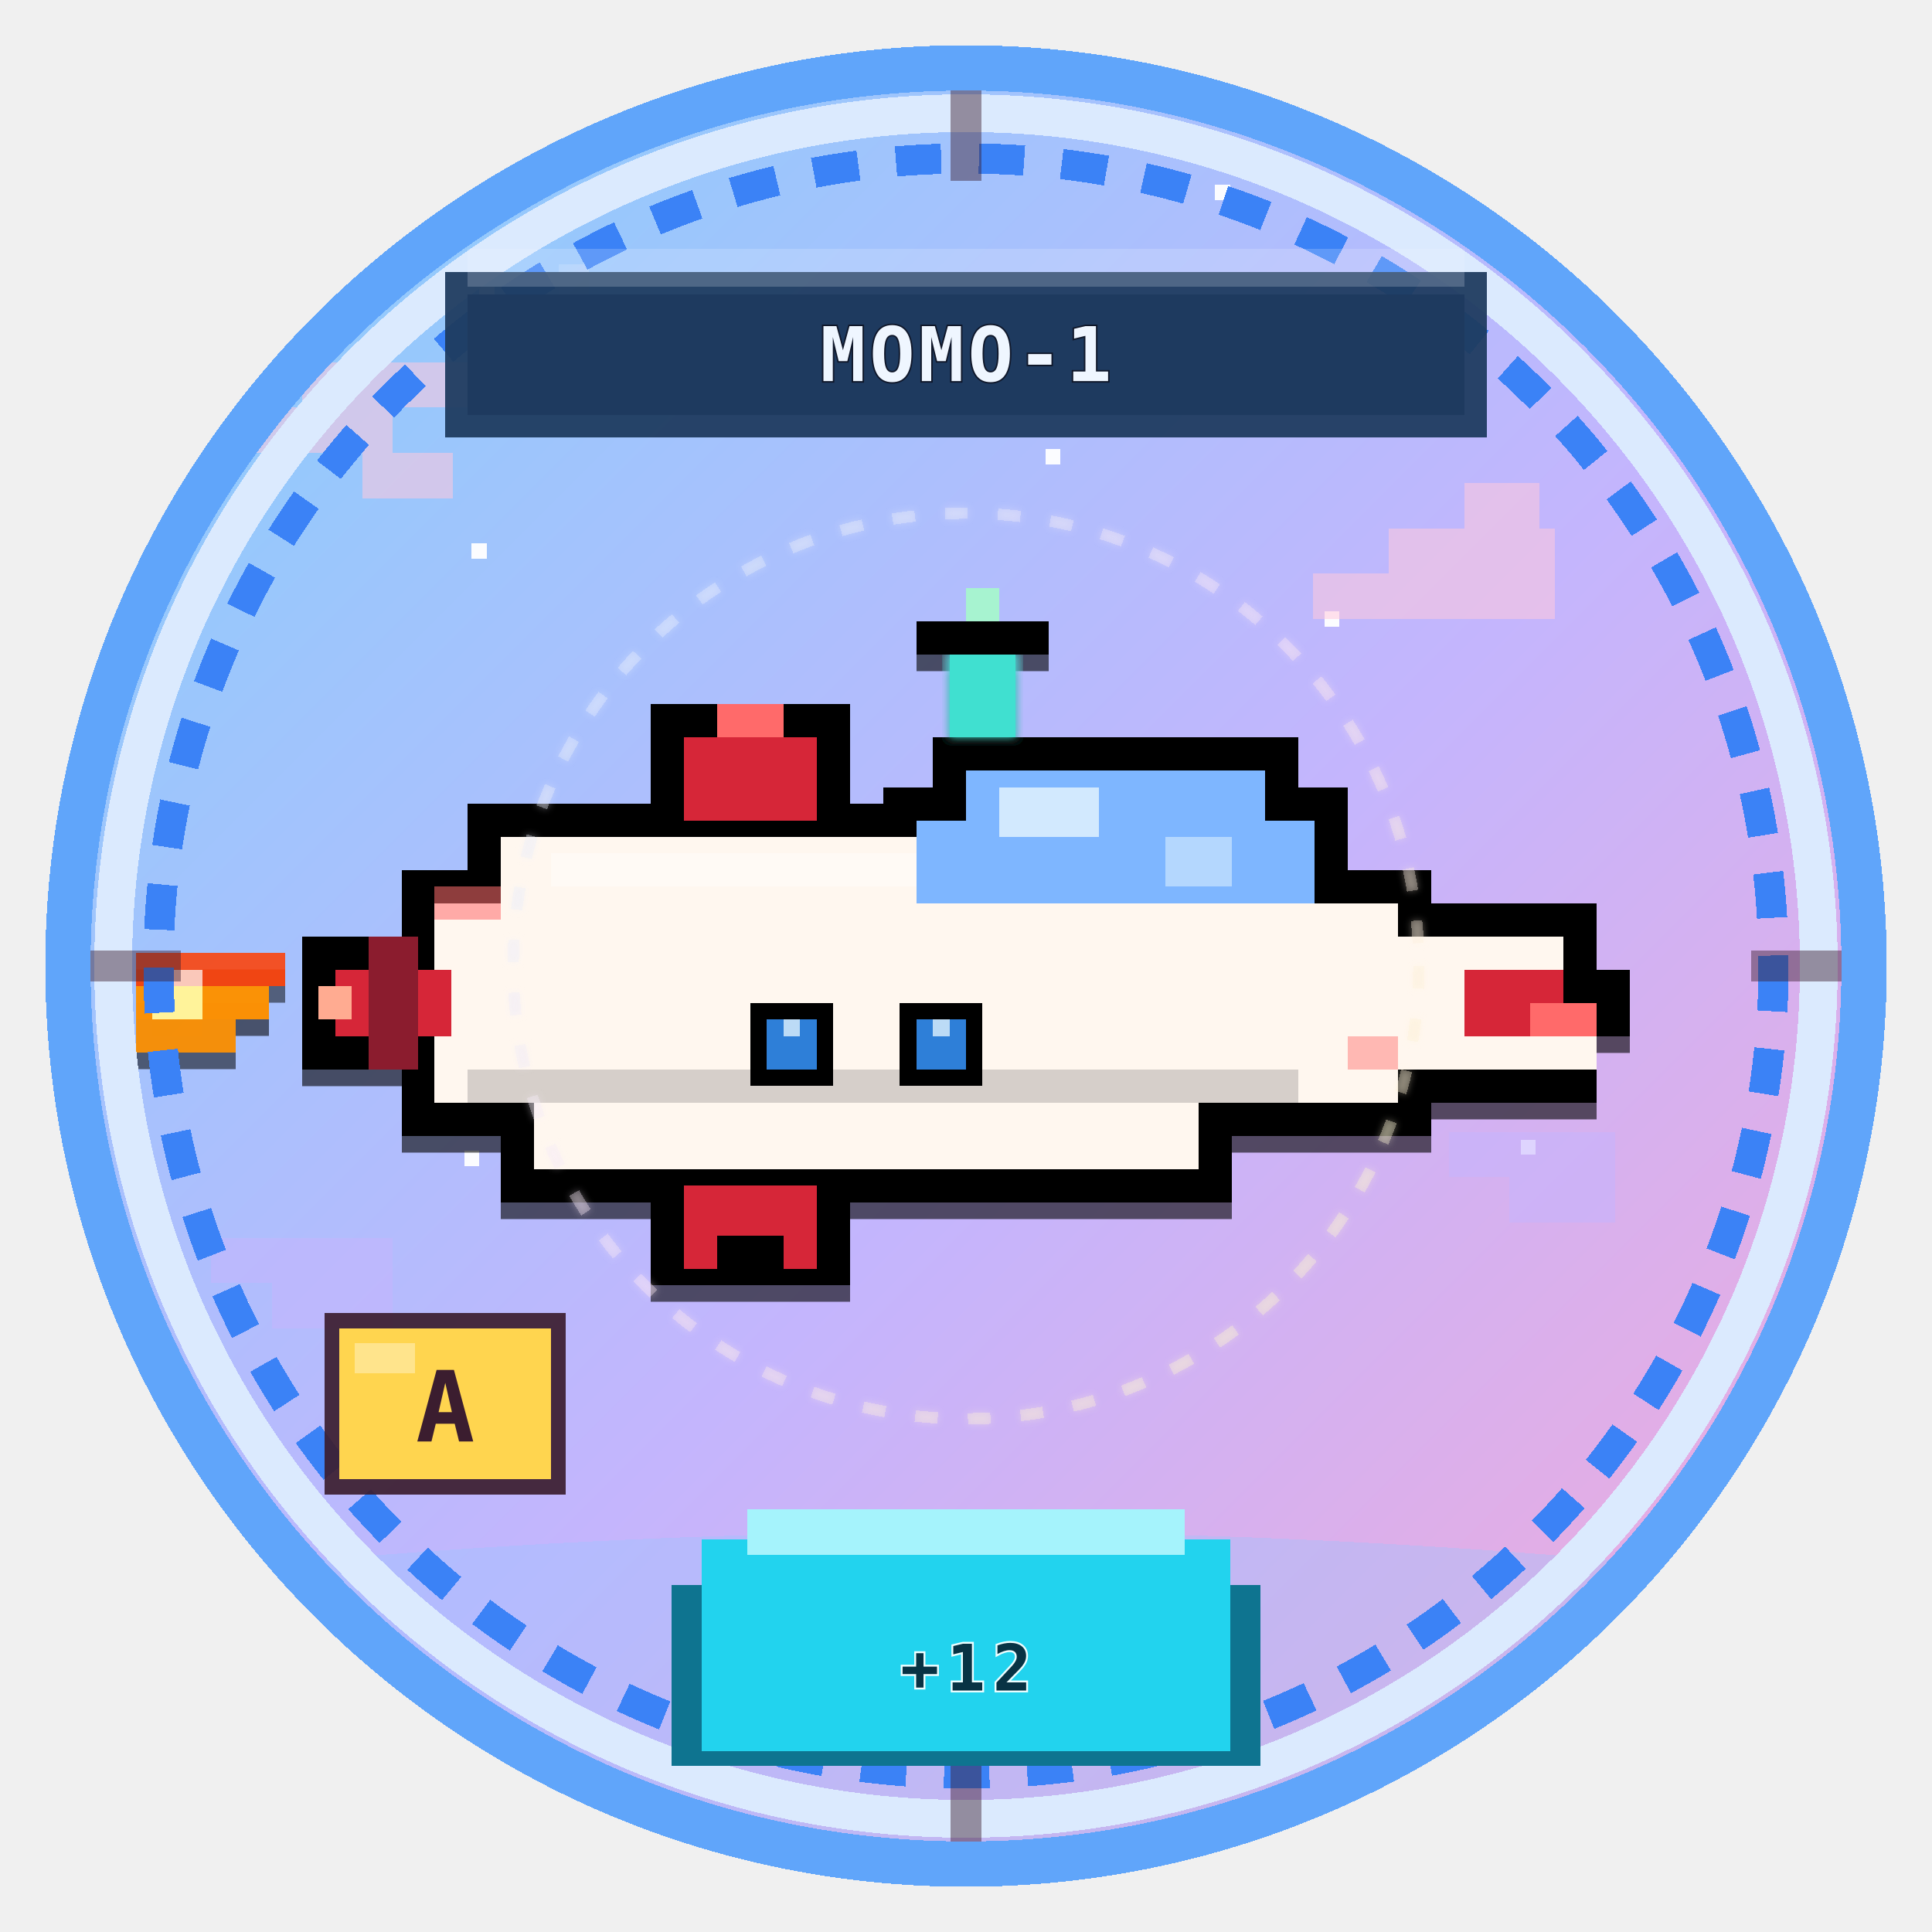
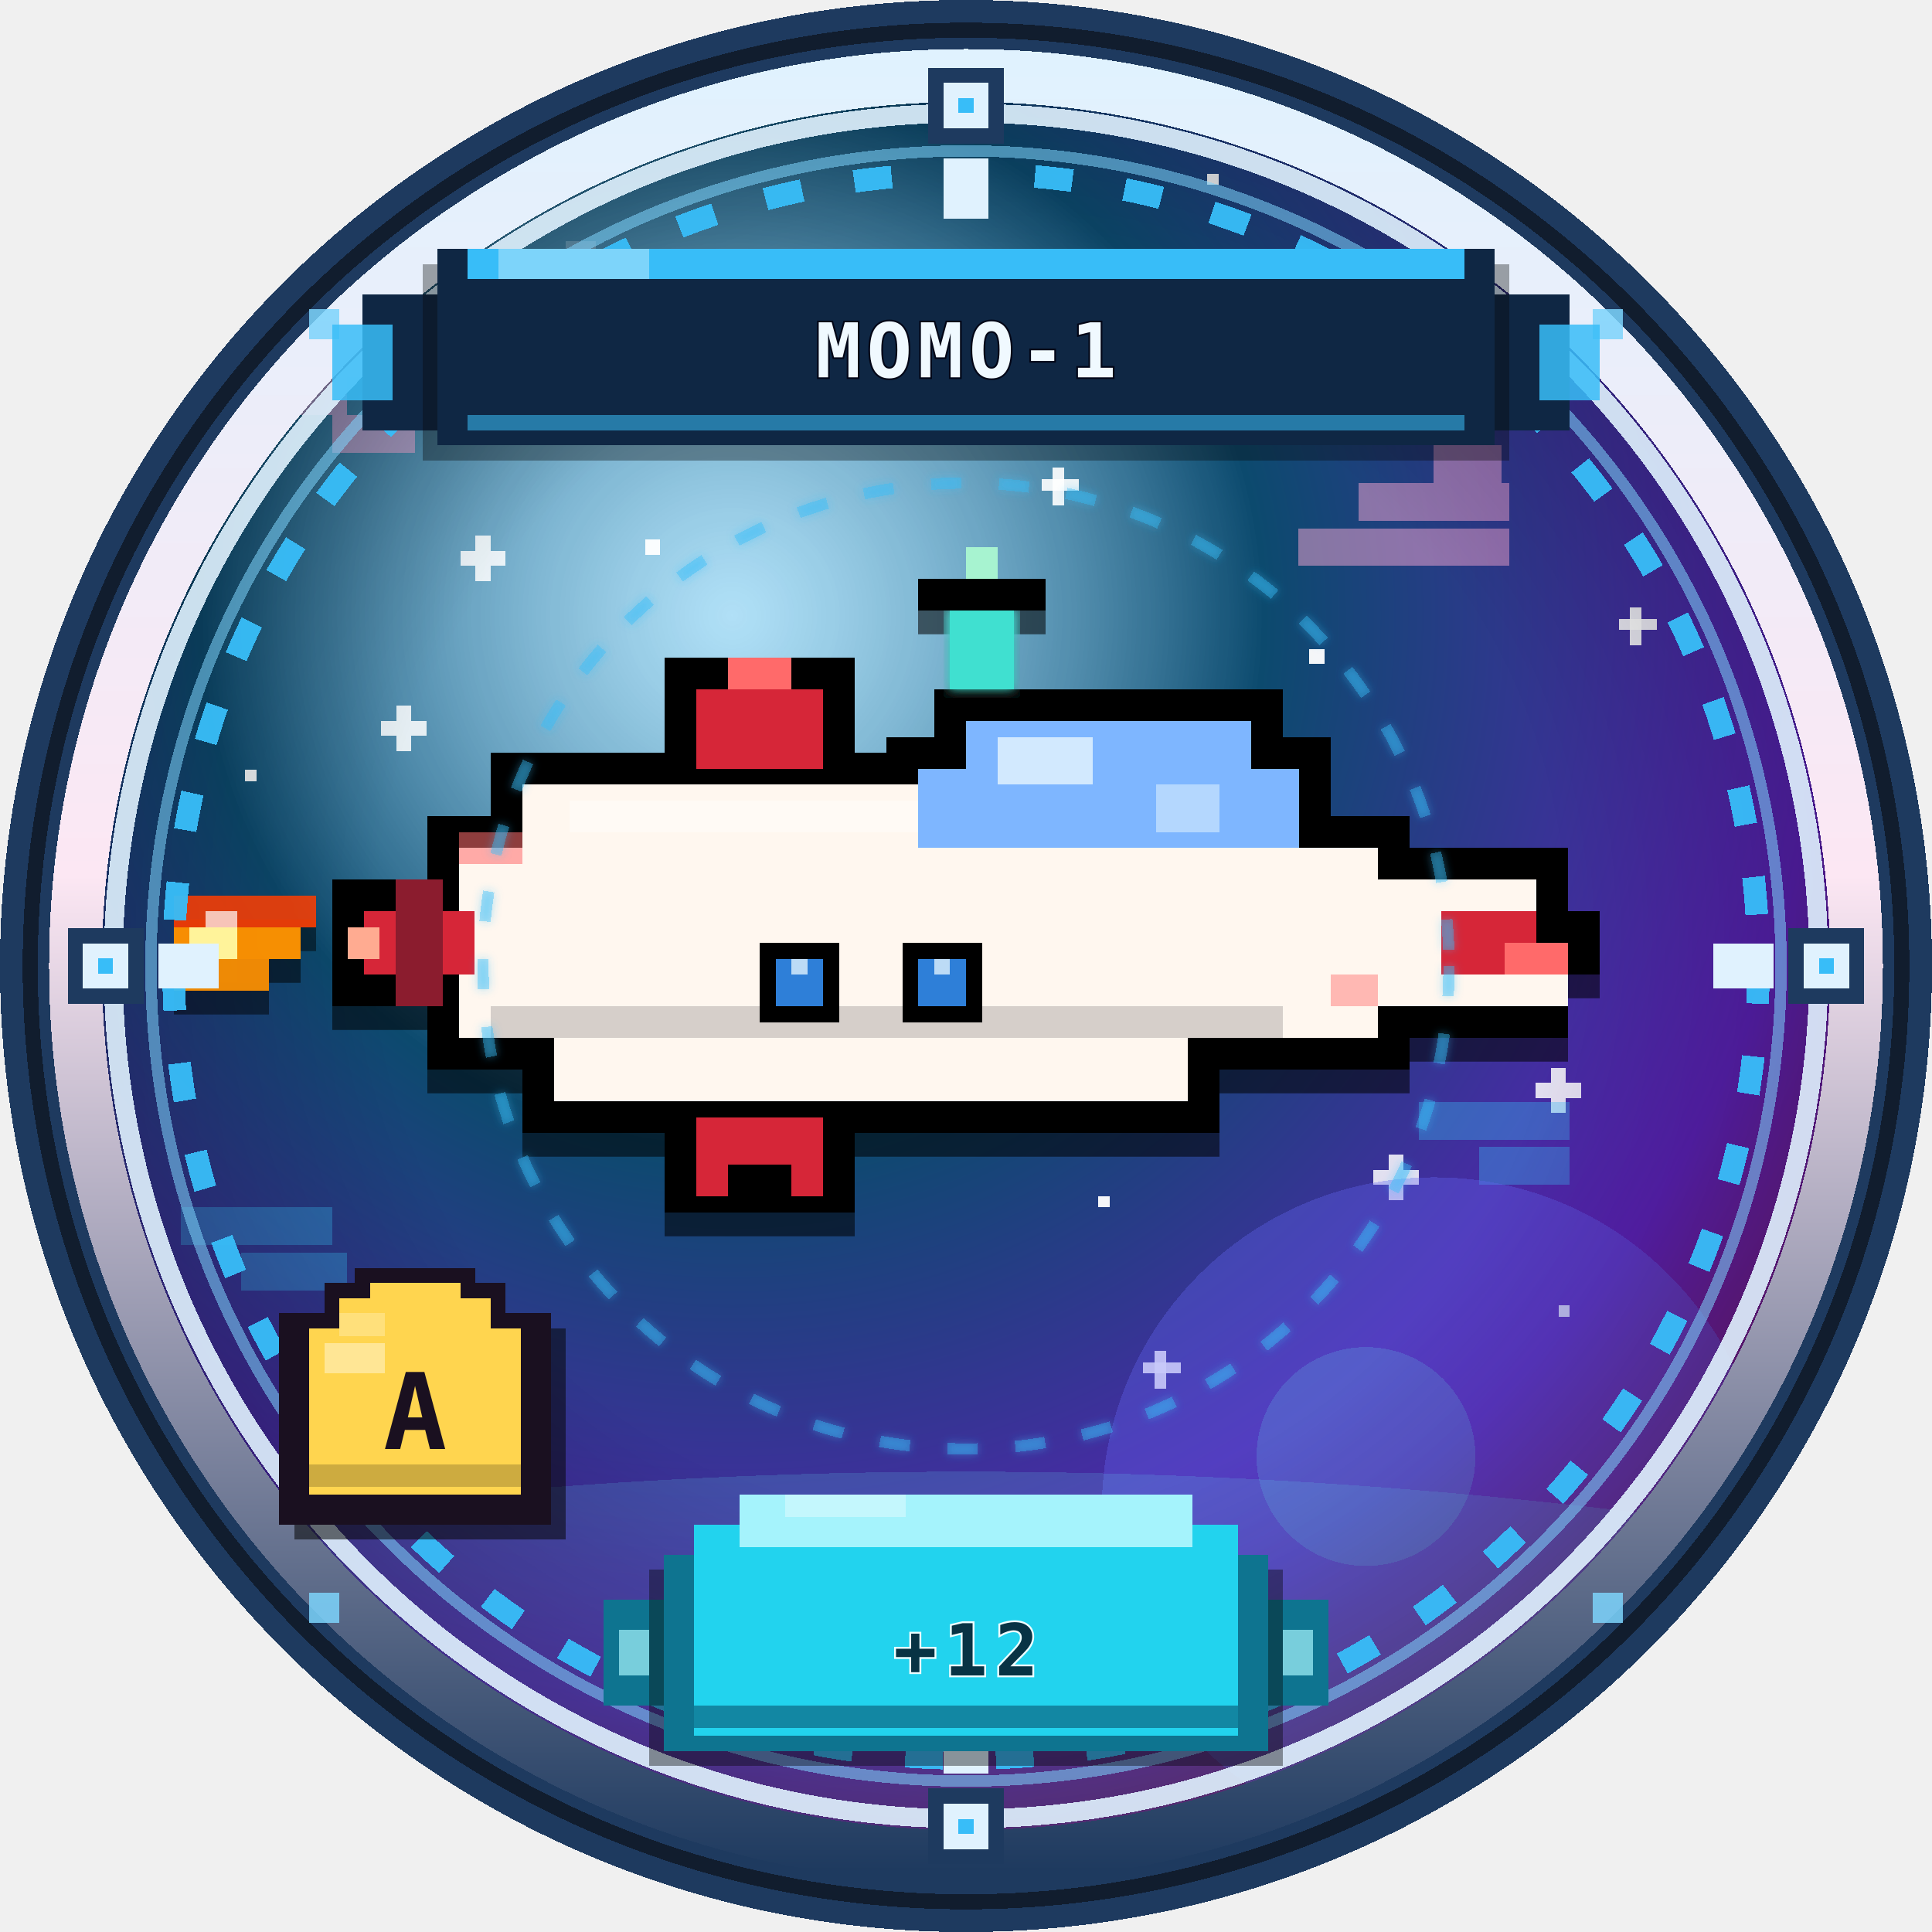
<svg xmlns="http://www.w3.org/2000/svg" viewBox="0 0 512 512" class="w-full h-full" shape-rendering="crispEdges">
  <defs>
-     <linearGradient id="bg_badge_0" x1="0%" y1="0%" x2="100%" y2="100%">
-       <stop offset="0%" stop-color="#7dd3fc" />
-       <stop offset="55%" stop-color="#c4b5fd" />
-       <stop offset="100%" stop-color="#f9a8d4" />
-     </linearGradient>
+     <radialGradient id="bg_badge_0" cx="38%" cy="32%" r="78%">
+       <stop offset="0%" stop-color="#7dd3fc" stop-opacity="0.55" />
+       <stop offset="35%" stop-color="#0c4a6e" />
+       <stop offset="72%" stop-color="#5b21b6" />
+       <stop offset="100%" stop-color="#9d174d" />
+     </radialGradient>
    <linearGradient id="hull_badge_0" x1="0%" y1="0%" x2="100%" y2="0%">
      <stop offset="0%" stop-color="#e0e0e0" />
      <stop offset="50%" stop-color="#ffffff" />
      <stop offset="100%" stop-color="#d0d0d0" />
    </linearGradient>
    <linearGradient id="frame_badge_0" x1="0%" y1="0%" x2="100%" y2="100%">
      <stop offset="0%" stop-color="#e0f2fe" />
      <stop offset="50%" stop-color="#fce7f3" />
      <stop offset="100%" stop-color="#fef9c3" />
    </linearGradient>
+     <linearGradient id="rim_badge_0" x1="0%" y1="0%" x2="0%" y2="100%">
+       <stop offset="0%" stop-color="#e0f2fe" />
+       <stop offset="45%" stop-color="#fce7f3" />
+       <stop offset="100%" stop-color="#1e3a5f" />
+     </linearGradient>
+     <radialGradient id="vignette_badge_0" cx="50%" cy="48%" r="55%">
+       <stop offset="55%" stop-color="#000000" stop-opacity="0" />
+       <stop offset="100%" stop-color="#000000" stop-opacity="0.42" />
+     </radialGradient>
    <filter id="shadow_badge_0" x="-50%" y="-50%" width="200%" height="200%">
-       <feDropShadow dx="0" dy="4" stdDeviation="0" flood-color="#000" flood-opacity="0.6" />
+       <feDropShadow dx="0" dy="6" stdDeviation="0" flood-color="#000" flood-opacity="0.55" />
    </filter>
    <filter id="glow_badge_0">
-       <feGaussianBlur stdDeviation="1" result="blur" />
+       <feGaussianBlur stdDeviation="1.2" result="blur" />
      <feComposite in="SourceGraphic" in2="blur" operator="over" />
    </filter>
    <filter id="text_glow_badge_0" x="-50%" y="-50%" width="200%" height="200%">
      <feGaussianBlur stdDeviation="2" result="blur" />
      <feMerge>
        <feMergeNode in="blur" />
        <feMergeNode in="SourceGraphic" />
      </feMerge>
    </filter>
    <clipPath id="clip_badge_0">
-       <circle cx="256" cy="256" r="240" />
+       <circle cx="256" cy="256" r="236" />
    </clipPath>
  </defs>
  <g clip-path="url(#clip_badge_0)">
    <rect width="512" height="512" fill="url(#bg_badge_0)" />
-     <g fill="#ffffff" fill-opacity="0.95" shape-rendering="crispEdges">
-       <rect x="322" y="49" width="4" height="4" />
-       <rect x="123" y="305" width="4" height="4" />
-       <rect x="444" y="71" width="4" height="4" />
-       <rect x="30" y="118" width="4" height="4" />
-       <rect x="28" y="111" width="4" height="4" />
-       <rect x="277" y="119" width="4" height="4" />
-       <rect x="404" y="42" width="6" height="6" />
-       <rect x="351" y="162" width="4" height="4" />
-       <rect x="475" y="161" width="4" height="4" />
-       <rect x="62" y="345" width="4" height="4" />
-       <rect x="403" y="302" width="4" height="4" />
-       <rect x="483" y="176" width="4" height="4" />
-       <rect x="414" y="262" width="6" height="6" />
-       <rect x="293" y="293" width="4" height="4" />
-       <rect x="125" y="144" width="4" height="4" />
-       <rect x="127" y="76" width="4" height="4" />
+     <g fill="#ffffff" shape-rendering="crispEdges">
+       <rect x="320" y="46" width="3" height="3" fill-opacity="0.95" />
+       <rect x="368" y="306" width="4" height="4" fill-opacity="0.85" />
+       <rect x="364" y="310" width="12" height="4" fill-opacity="0.85" />
+       <rect x="368" y="314" width="4" height="4" fill-opacity="0.85" />
+       <rect x="65" y="204" width="3" height="3" fill-opacity="0.95" />
+       <rect x="258" y="46" width="4" height="4" fill-opacity="0.95" />
+       <rect x="276" y="127" width="10" height="3" fill-opacity="0.9" />
+       <rect x="279" y="124" width="3" height="10" fill-opacity="0.9" />
+       <rect x="402" y="38" width="4" height="4" fill-opacity="0.85" />
+       <rect x="398" y="42" width="12" height="4" fill-opacity="0.85" />
+       <rect x="402" y="46" width="4" height="4" fill-opacity="0.85" />
+       <rect x="347" y="172" width="4" height="4" fill-opacity="0.95" />
+       <rect x="180" y="73" width="4" height="4" fill-opacity="0.95" />
+       <rect x="303" y="361" width="10" height="3" fill-opacity="0.9" />
+       <rect x="306" y="358" width="3" height="10" fill-opacity="0.9" />
+       <rect x="272" y="425" width="4" height="4" fill-opacity="0.95" />
+       <rect x="411" y="283" width="4" height="4" fill-opacity="0.85" />
+       <rect x="407" y="287" width="12" height="4" fill-opacity="0.85" />
+       <rect x="411" y="291" width="4" height="4" fill-opacity="0.85" />
+       <rect x="291" y="317" width="3" height="3" fill-opacity="0.95" />
+       <rect x="159" y="67" width="3" height="3" fill-opacity="0.95" />
+       <rect x="153" y="290" width="3" height="3" fill-opacity="0.95" />
+       <rect x="126" y="142" width="4" height="4" fill-opacity="0.85" />
+       <rect x="122" y="146" width="12" height="4" fill-opacity="0.85" />
+       <rect x="126" y="150" width="4" height="4" fill-opacity="0.85" />
+       <rect x="324" y="279" width="4" height="4" fill-opacity="0.95" />
+       <rect x="105" y="187" width="4" height="4" fill-opacity="0.85" />
+       <rect x="101" y="191" width="12" height="4" fill-opacity="0.85" />
+       <rect x="105" y="195" width="4" height="4" fill-opacity="0.85" />
+       <rect x="320" y="261" width="10" height="3" fill-opacity="0.9" />
+       <rect x="323" y="258" width="3" height="10" fill-opacity="0.9" />
+       <rect x="413" y="346" width="3" height="3" fill-opacity="0.95" />
+       <rect x="171" y="143" width="4" height="4" fill-opacity="0.95" />
+       <rect x="429" y="164" width="10" height="3" fill-opacity="0.9" />
+       <rect x="432" y="161" width="3" height="10" fill-opacity="0.9" />
    </g>
-     <g opacity="0.55" shape-rendering="crispEdges">
-       <g fill="#ffc8dd">
-         <rect x="64" y="108" width="40" height="12" />
-         <rect x="80" y="96" width="48" height="12" />
-         <rect x="96" y="120" width="24" height="12" />
-         <rect x="368" y="140" width="44" height="12" />
-         <rect x="348" y="152" width="64" height="12" />
-         <rect x="388" y="128" width="20" height="12" />
+     <g opacity="0.5" shape-rendering="crispEdges">
+       <g fill="#f9a8d4">
+         <rect x="56" y="100" width="36" height="10" />
+         <rect x="72" y="90" width="44" height="10" />
+         <rect x="88" y="110" width="22" height="10" />
+         <rect x="360" y="128" width="40" height="10" />
+         <rect x="344" y="140" width="56" height="10" />
+         <rect x="380" y="118" width="18" height="10" />
      </g>
-       <g fill="#c4b5fd">
-         <rect x="56" y="328" width="48" height="12" />
-         <rect x="72" y="340" width="32" height="12" />
-         <rect x="384" y="300" width="44" height="12" />
-         <rect x="400" y="312" width="28" height="12" />
+       <g fill="#38bdf8" opacity="0.7">
+         <rect x="48" y="320" width="40" height="10" />
+         <rect x="64" y="332" width="28" height="10" />
+         <rect x="376" y="292" width="40" height="10" />
+         <rect x="392" y="304" width="24" height="10" />
      </g>
-       <g fill="url(#frame_badge_0)" opacity="0.4">
-         <rect x="148" y="70" width="8" height="8" />
-         <rect x="356" y="88" width="8" height="8" />
-         <rect x="112" y="268" width="8" height="8" />
-         <rect x="300" y="240" width="8" height="8" />
+       <g fill="url(#frame_badge_0)" opacity="0.45">
+         <rect x="150" y="64" width="8" height="8" />
+         <rect x="348" y="84" width="8" height="8" />
+         <rect x="120" y="250" width="8" height="8" />
+         <rect x="300" y="230" width="8" height="8" />
+         <rect x="200" y="300" width="6" height="6" />
      </g>
    </g>
-     <path d="M-100 438 Q256 374 612 438 V512 H-100 Z" fill="#93c5fd" fill-opacity="0.32" />
-   </g>
-   <g transform="translate(256, 268) scale(1.1)" filter="url(#shadow_badge_0)">
+     <circle cx="380" cy="400" r="88" fill="#6366f1" fill-opacity="0.35" />
+     <circle cx="362" cy="386" r="29" fill="#67e8f9" fill-opacity="0.18" />
+     <path d="M-40 420 Q256 360 552 420 V520 H-40 Z" fill="#67e8f9" fill-opacity="0.16" />
+     <rect width="512" height="512" fill="url(#vignette_badge_0)" />
+   </g>
+   <g transform="translate(256, 252) scale(1.05)" filter="url(#shadow_badge_0)">
    <g transform="translate(20, -2)" shape-rendering="crispEdges">
      <rect x="-140" y="-48" width="200" height="16" fill="#050505" />
      <rect x="-156" y="-32" width="248" height="64" fill="#050505" />
      <rect x="-132" y="32" width="176" height="16" fill="#050505" />
      <rect x="92" y="-24" width="40" height="48" fill="#050505" />
      <rect x="124" y="-8" width="16" height="16" fill="#050505" />
      <rect x="-180" y="-16" width="28" height="32" fill="#050505" />
      <rect x="-96" y="-72" width="48" height="28" fill="#050505" />
      <rect x="-96" y="40" width="48" height="28" fill="#050505" />
      <rect x="-28" y="-64" width="88" height="20" fill="#050505" />
      <rect x="-40" y="-52" width="112" height="28" fill="#050505" />
      <rect x="-132" y="-40" width="184" height="16" fill="#fff7ef" />
      <rect x="-148" y="-24" width="232" height="48" fill="#fff7ef" />
      <rect x="-124" y="24" width="160" height="16" fill="#fff7ef" />
      <rect x="84" y="-16" width="40" height="32" fill="#fff7ef" />
      <rect x="116" y="0" width="16" height="16" fill="#fff7ef" />
      <rect x="-140" y="16" width="200" height="8" fill="#1a1a22" opacity="0.18" />
      <rect x="-120" y="-36" width="140" height="8" fill="#ffffff" opacity="0.35" />
      <rect x="-88" y="-64" width="32" height="20" fill="#d62839" />
      <rect x="-80" y="-72" width="16" height="8" fill="#ff6b6b" />
      <rect x="-88" y="44" width="32" height="20" fill="#d62839" />
      <rect x="-80" y="56" width="16" height="8" fill="#050505" />
      <rect x="100" y="-8" width="24" height="16" fill="#d62839" />
      <rect x="116" y="0" width="16" height="8" fill="#ff6b6b" />
      <rect x="-172" y="-8" width="28" height="16" fill="#d62839" />
      <rect x="-164" y="-16" width="12" height="32" fill="#8b1e2d" />
      <rect x="-176" y="-4" width="8" height="8" fill="#ffab91" />
      <rect x="-20" y="-56" width="72" height="16" fill="#7eb6ff" />
      <rect x="-32" y="-44" width="96" height="20" fill="#7eb6ff" />
      <rect x="-12" y="-52" width="24" height="12" fill="#e0f2fe" opacity="0.85" />
      <rect x="28" y="-40" width="16" height="12" fill="#e0f2fe" opacity="0.55" />
      <rect x="-72" y="0" width="20" height="20" fill="#050505" />
      <rect x="-68" y="4" width="12" height="12" fill="#2f7fd8" />
      <rect x="-64" y="4" width="4" height="4" fill="#e0f2fe" opacity="0.8" />
      <rect x="-36" y="0" width="20" height="20" fill="#050505" />
      <rect x="-32" y="4" width="12" height="12" fill="#2f7fd8" />
      <rect x="-28" y="4" width="4" height="4" fill="#e0f2fe" opacity="0.8" />
      <rect x="-148" y="-28" width="16" height="8" fill="#ff6b6b" opacity="0.55" />
      <rect x="72" y="8" width="12" height="8" fill="#ff6b6b" opacity="0.45" />
      <rect x="-220" y="-12" width="36" height="8" fill="#ff3d00" opacity="0.85" />
      <rect x="-220" y="-4" width="32" height="8" fill="#ff9100" opacity="0.95" />
      <rect x="-220" y="4" width="24" height="8" fill="#ff9100" opacity="0.9" />
      <rect x="-216" y="-4" width="12" height="8" fill="#fff59d" opacity="0.98" />
      <rect x="-212" y="-8" width="8" height="4" fill="#ffffff" opacity="0.7" />
      <rect x="-24" y="-84" width="16" height="20" fill="#40e0d0" filter="url(#glow_badge_0)" />
      <rect x="-32" y="-92" width="32" height="8" fill="#050505" />
      <rect x="-20" y="-100" width="8" height="8" fill="#a7f3d0" />
    </g>
  </g>
-   <g filter="url(#glow_badge_0)">
-     <circle cx="256" cy="256" r="120" fill="none" stroke="url(#frame_badge_0)" stroke-width="3" opacity="0.35" stroke-dasharray="6 8" />
-   </g>
-   <g shape-rendering="crispEdges">
-     <circle cx="256" cy="256" r="238" fill="none" stroke="#60a5fa" stroke-width="12" />
-     <circle cx="256" cy="256" r="226" fill="none" stroke="#dbeafe" stroke-width="10" />
-     <circle cx="256" cy="256" r="214" fill="none" stroke="#3b82f6" stroke-width="8" stroke-dasharray="12 10" />
-     <path d="M256 24 V48 M488 256 H464 M256 488 V464 M24 256 H48" stroke="#3b1d2f" stroke-width="8" opacity="0.45" />
+   <g filter="url(#glow_badge_0)" id="upgrade_badge_0">
+     <circle cx="256" cy="256" r="128" fill="none" stroke="#38bdf8" stroke-width="3" opacity="0.4" stroke-dasharray="8 10" />
+   </g>
+   <g shape-rendering="crispEdges" id="frame_badge_0_chrome">
+     <circle cx="256" cy="256" r="248" fill="none" stroke="#1e3a5f" stroke-width="16" />
+     <circle cx="256" cy="256" r="248" fill="none" stroke="#050505" stroke-width="4" opacity="0.55" />
+     <circle cx="256" cy="256" r="236" fill="none" stroke="url(#rim_badge_0)" stroke-width="14" />
+     <circle cx="256" cy="256" r="226" fill="none" stroke="#e0f2fe" stroke-width="5" opacity="0.9" />
+     <circle cx="256" cy="256" r="216" fill="none" stroke="#7dd3fc" stroke-width="3" opacity="0.55" />
+     <circle cx="256" cy="256" r="210" fill="none" stroke="#38bdf8" stroke-width="6" stroke-dasharray="10 14" opacity="0.95" />
+     <rect x="250" y="42" width="12" height="16" fill="#e0f2fe" />
+     <rect x="250" y="454" width="12" height="16" fill="#e0f2fe" />
+     <rect x="42" y="250" width="16" height="12" fill="#e0f2fe" />
+     <rect x="454" y="250" width="16" height="12" fill="#e0f2fe" />
+     <rect x="246" y="18" width="20" height="20" fill="#1e3a5f" />
+     <rect x="250" y="22" width="12" height="12" fill="#e0f2fe" />
+     <rect x="254" y="26" width="4" height="4" fill="#38bdf8" />
+     <rect x="474" y="246" width="20" height="20" fill="#1e3a5f" />
+     <rect x="478" y="250" width="12" height="12" fill="#e0f2fe" />
+     <rect x="482" y="254" width="4" height="4" fill="#38bdf8" />
+     <rect x="246" y="474" width="20" height="20" fill="#1e3a5f" />
+     <rect x="250" y="478" width="12" height="12" fill="#e0f2fe" />
+     <rect x="254" y="482" width="4" height="4" fill="#38bdf8" />
+     <rect x="18" y="246" width="20" height="20" fill="#1e3a5f" />
+     <rect x="22" y="250" width="12" height="12" fill="#e0f2fe" />
+     <rect x="26" y="254" width="4" height="4" fill="#38bdf8" />
+     <rect x="82" y="82" width="8" height="8" fill="#7dd3fc" opacity="0.85" />
+     <rect x="422" y="82" width="8" height="8" fill="#7dd3fc" opacity="0.85" />
+     <rect x="82" y="422" width="8" height="8" fill="#7dd3fc" opacity="0.85" />
+     <rect x="422" y="422" width="8" height="8" fill="#7dd3fc" opacity="0.85" />
  </g>
  <g shape-rendering="crispEdges" id="name_badge_0">
-     <rect x="118" y="72" width="276" height="44" fill="#1e3a5f" opacity="0.94" />
-     <rect x="124" y="66" width="264" height="10" fill="#eff6ff" opacity="0.2" />
-     <rect x="124" y="78" width="264" height="32" fill="#1e3a5f" />
-     <text x="256" y="101" font-family="Galmuri11, monospace" font-size="20" font-weight="bold" fill="#eff6ff" stroke="#0f172a" stroke-width="0.8" paint-order="stroke" text-anchor="middle" letter-spacing="1">MOMO-1</text>
+     <rect x="96" y="78" width="20" height="36" fill="#0f2744" />
+     <rect x="396" y="78" width="20" height="36" fill="#0f2744" />
+     <rect x="88" y="86" width="16" height="20" fill="#38bdf8" opacity="0.85" />
+     <rect x="408" y="86" width="16" height="20" fill="#38bdf8" opacity="0.85" />
+     <rect x="112" y="70" width="288" height="52" fill="#050505" opacity="0.35" />
+     <rect x="116" y="66" width="280" height="52" fill="#0f2744" />
+     <rect x="124" y="74" width="264" height="36" fill="#0f2744" />
+     <rect x="124" y="66" width="264" height="8" fill="#38bdf8" />
+     <rect x="132" y="66" width="40" height="8" fill="#ffffff" opacity="0.35" />
+     <rect x="124" y="110" width="264" height="4" fill="#38bdf8" opacity="0.55" />
+     <text x="256" y="100" font-family="Galmuri11, monospace" font-size="20" font-weight="bold" fill="#f0f9ff" stroke="#020617" stroke-width="0.9" paint-order="stroke" text-anchor="middle" letter-spacing="1.5">MOMO-1</text>
  </g>
  <g shape-rendering="crispEdges" id="grade_badge_0">
-     <rect x="86" y="348" width="64" height="48" fill="#3b1d2f" opacity="0.92" />
-     <rect x="90" y="352" width="56" height="40" fill="#ffd54f" />
-     <rect x="94" y="356" width="16" height="8" fill="#ffffff" opacity="0.35" />
-     <text x="118" y="382" font-family="Galmuri11, monospace" font-size="26" font-weight="bold" fill="#3b1d2f" text-anchor="middle">A</text>
+     <rect x="78" y="352" width="72" height="56" fill="#050505" opacity="0.55" />
+     <rect x="74" y="348" width="72" height="56" fill="#1a1020" />
+     <rect x="86" y="340" width="48" height="12" fill="#1a1020" />
+     <rect x="94" y="336" width="32" height="8" fill="#1a1020" />
+     <rect x="82" y="352" width="56" height="44" fill="#ffd54f" />
+     <rect x="90" y="344" width="40" height="12" fill="#ffd54f" />
+     <rect x="98" y="340" width="24" height="8" fill="#ffd54f" />
+     <rect x="86" y="356" width="16" height="8" fill="#ffffff" opacity="0.4" />
+     <rect x="90" y="348" width="12" height="6" fill="#ffffff" opacity="0.25" />
+     <rect x="82" y="388" width="56" height="6" fill="#050505" opacity="0.2" />
+     <text x="110" y="384" font-family="Galmuri11, monospace" font-size="28" font-weight="bold" fill="#1a1020" text-anchor="middle">A</text>
  </g>
  <g shape-rendering="crispEdges" id="enhance_badge_0">
-     <rect x="178" y="420" width="156" height="48" fill="#0e7490" />
-     <rect x="186" y="408" width="140" height="56" fill="#22d3ee" />
-     <rect x="198" y="400" width="116" height="12" fill="#a5f3fc" />
-     <text x="256" y="448" font-family="Galmuri11, monospace" font-size="17" font-weight="bold" fill="#083344" stroke="#ecfeff" stroke-width="1" paint-order="stroke" text-anchor="middle" letter-spacing="2">+12</text>
+     <rect x="160" y="424" width="16" height="28" fill="#0e7490" />
+     <rect x="336" y="424" width="16" height="28" fill="#0e7490" />
+     <rect x="164" y="432" width="8" height="12" fill="#a5f3fc" opacity="0.7" />
+     <rect x="340" y="432" width="8" height="12" fill="#a5f3fc" opacity="0.7" />
+     <rect x="172" y="416" width="168" height="52" fill="#050505" opacity="0.4" />
+     <rect x="176" y="412" width="160" height="52" fill="#0e7490" />
+     <rect x="184" y="404" width="144" height="56" fill="#22d3ee" />
+     <rect x="196" y="396" width="120" height="14" fill="#a5f3fc" />
+     <rect x="208" y="396" width="32" height="6" fill="#ffffff" opacity="0.35" />
+     <rect x="184" y="452" width="144" height="6" fill="#0e7490" opacity="0.8" />
+     <text x="256" y="444" font-family="Galmuri11, monospace" font-size="19" font-weight="bold" fill="#083344" stroke="#ecfeff" stroke-width="1" paint-order="stroke" text-anchor="middle" letter-spacing="2">+12</text>
  </g>
</svg>
